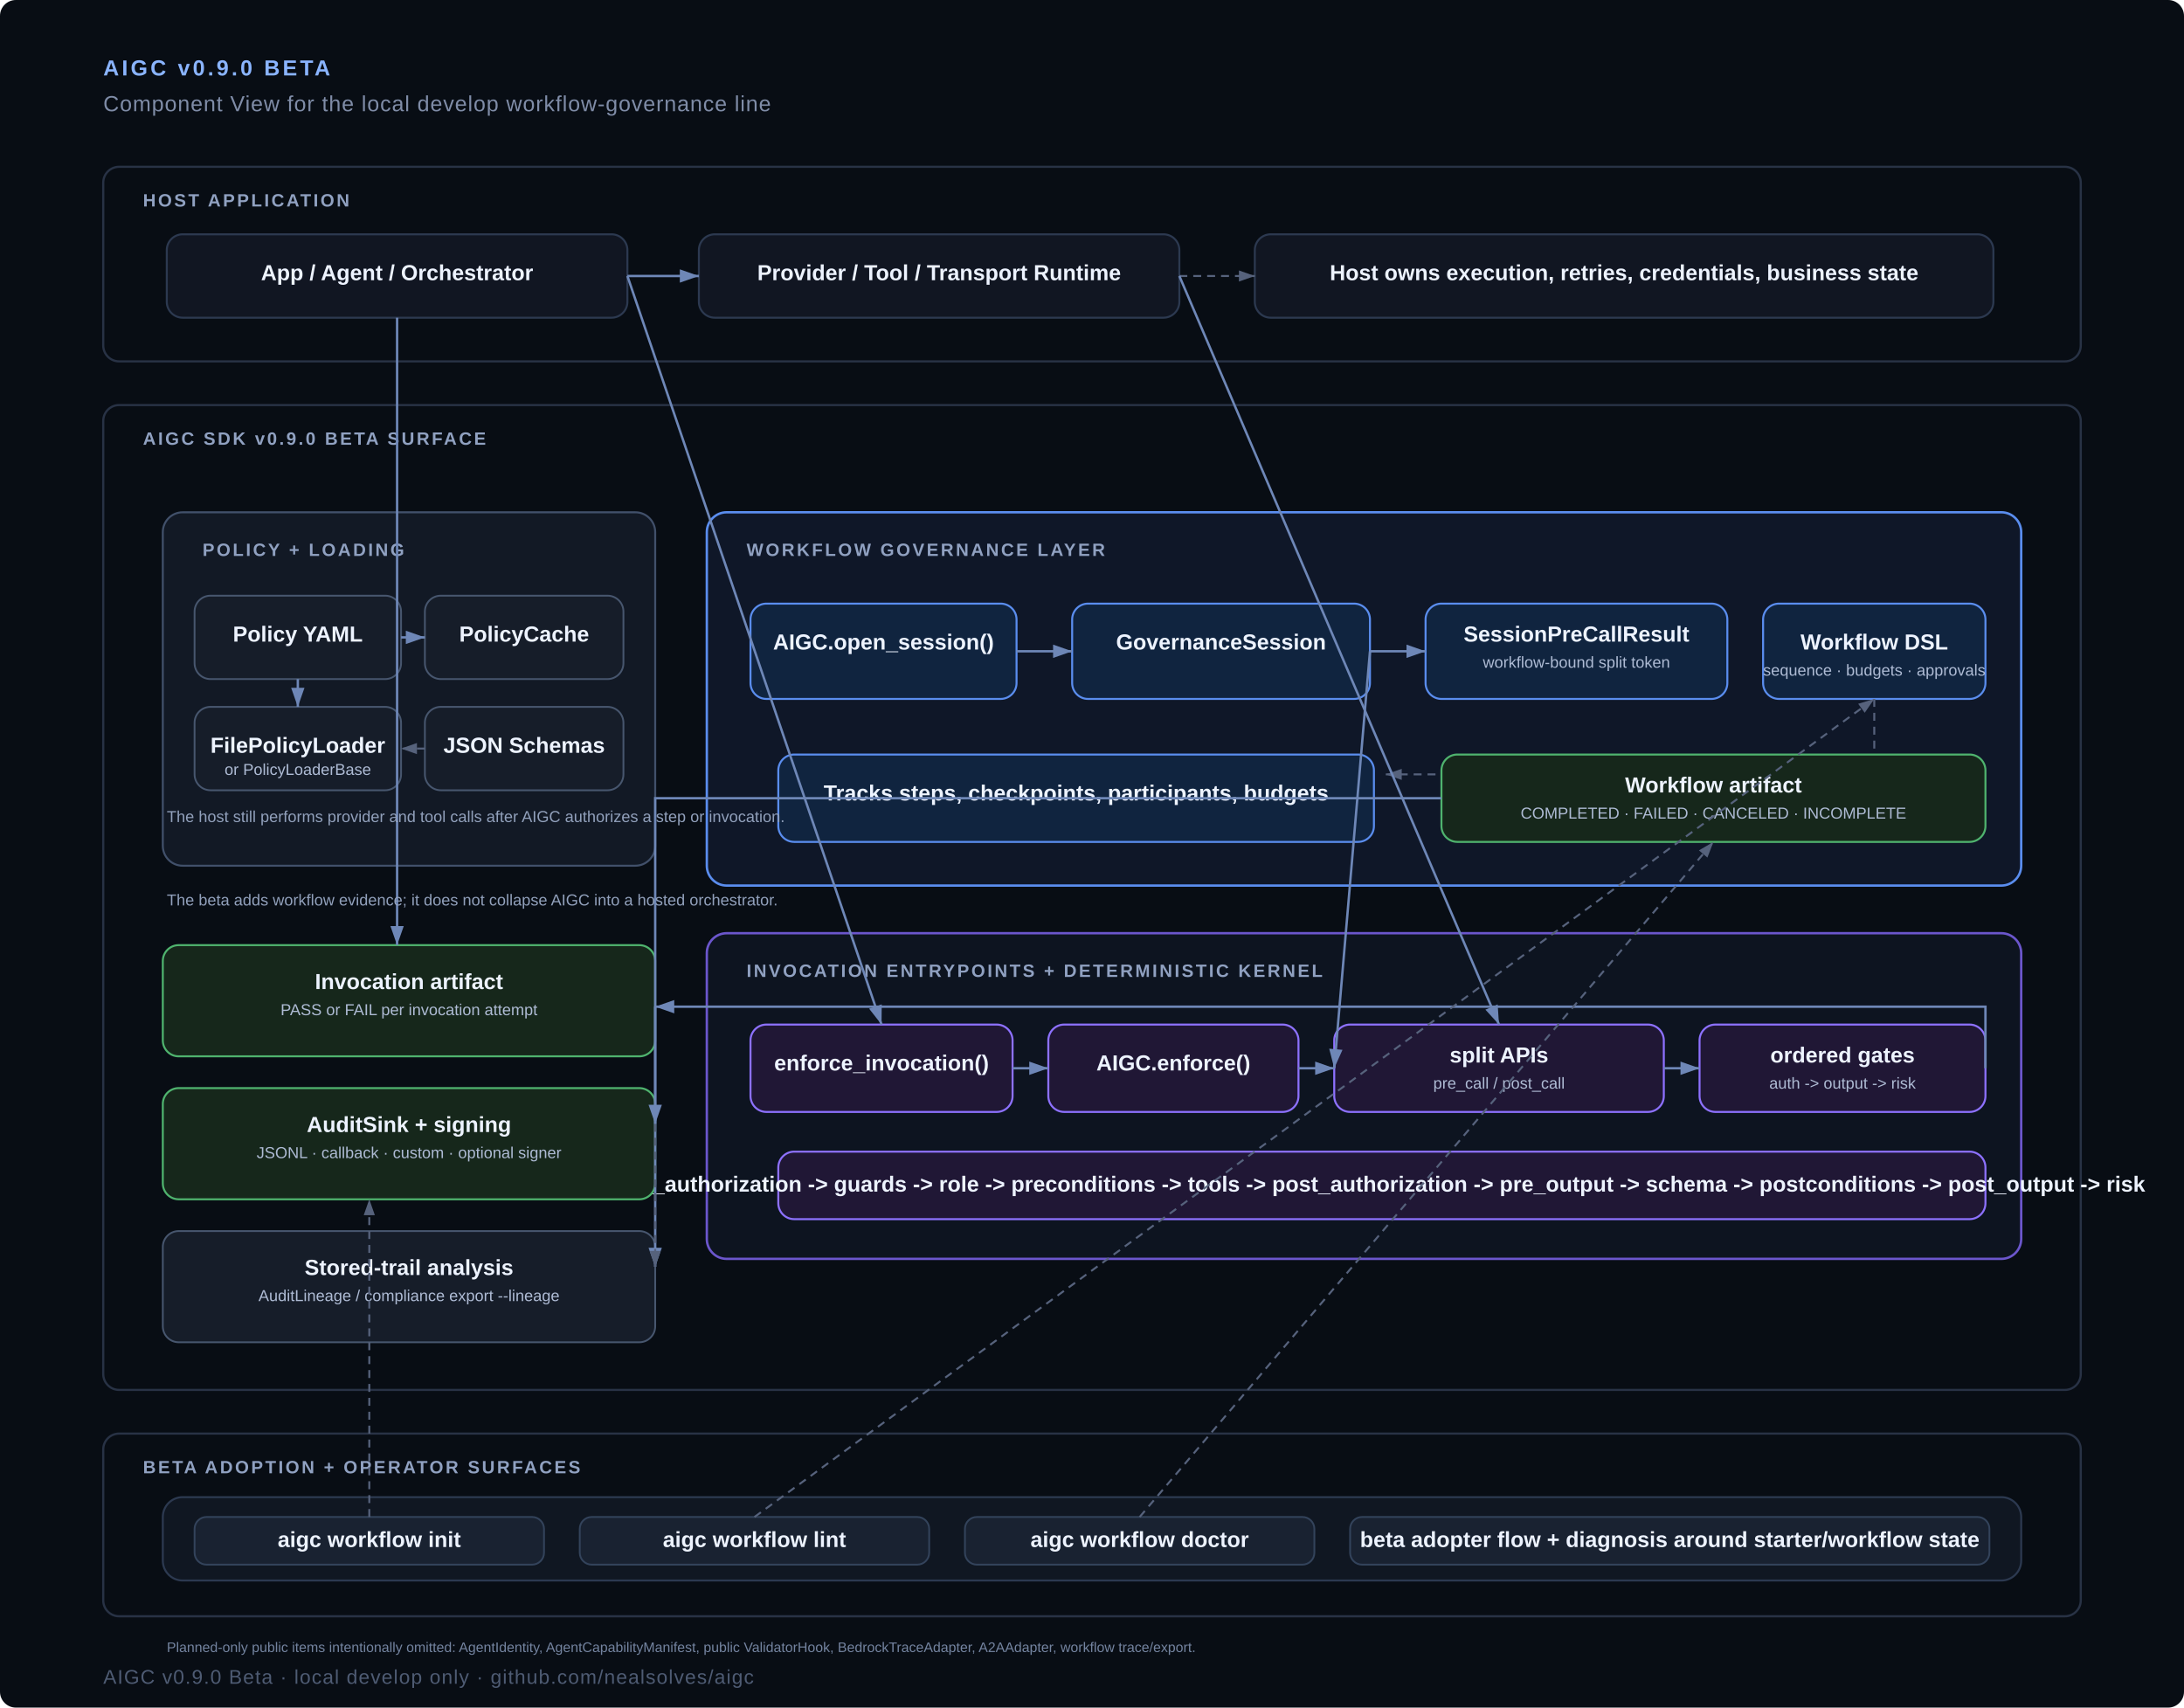
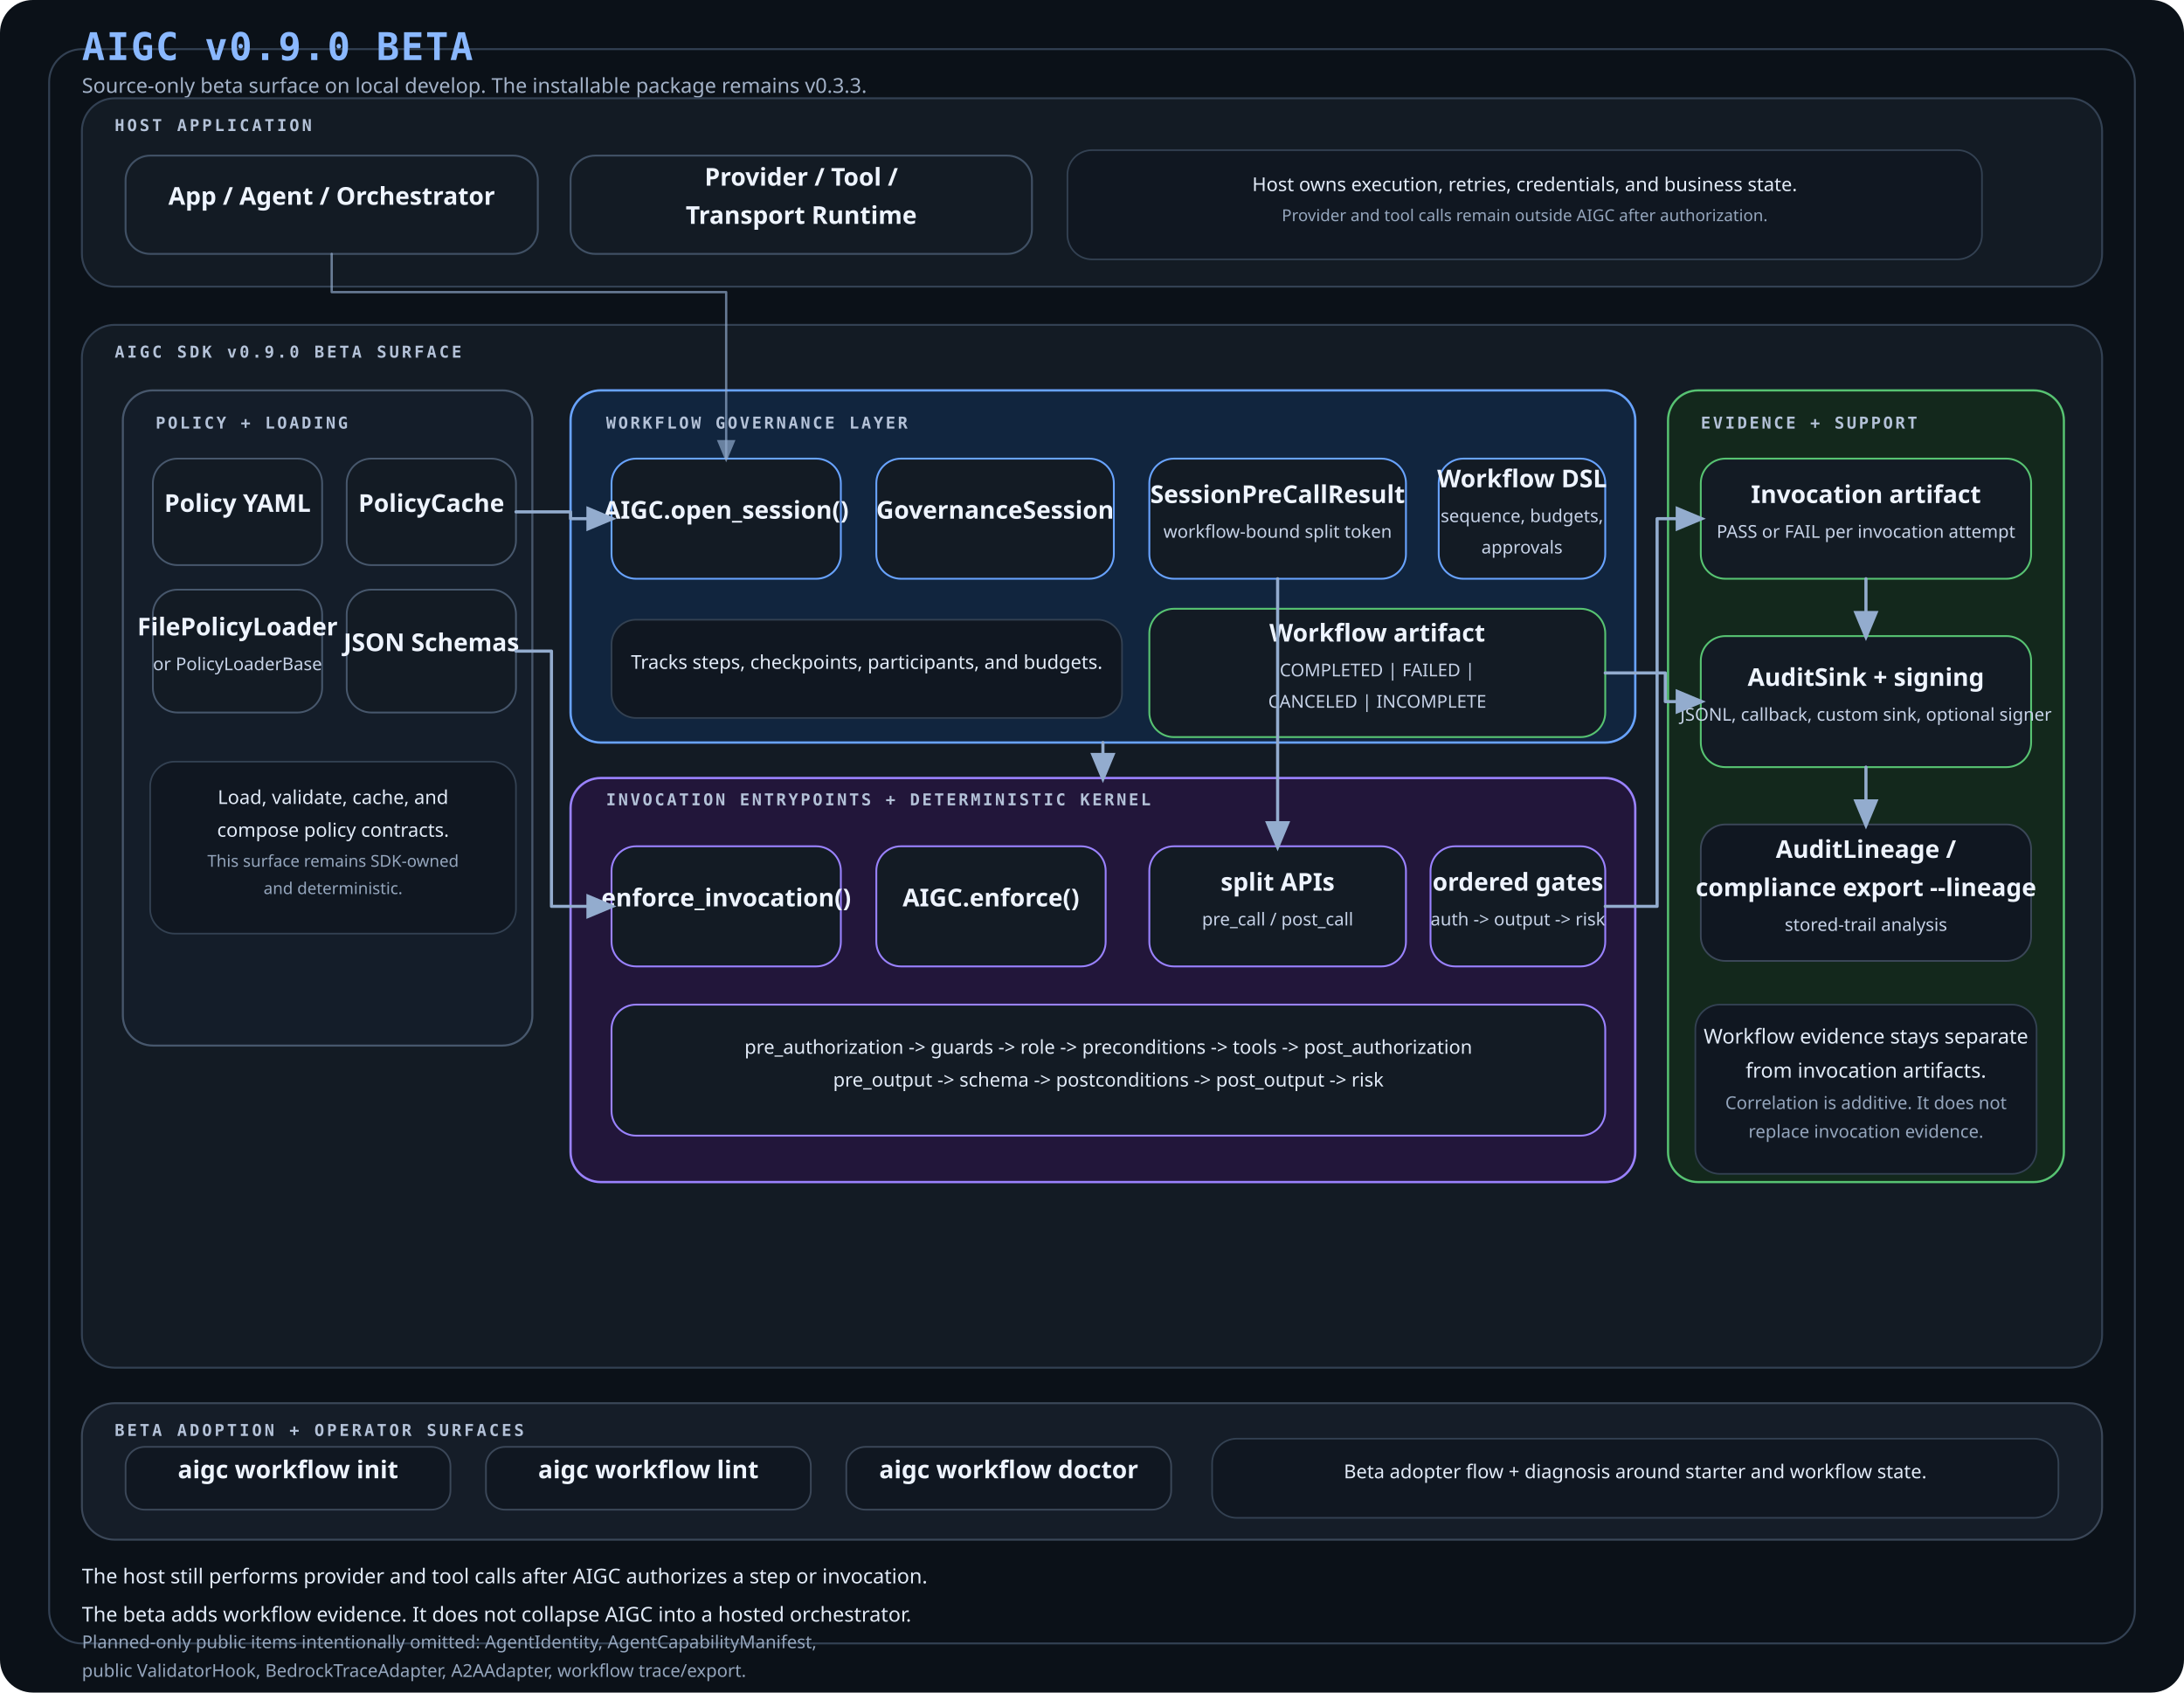
- <svg xmlns="http://www.w3.org/2000/svg" viewBox="0 0 1100 860">
+ <svg xmlns="http://www.w3.org/2000/svg" viewBox="0 0 1600 1240">
  <defs>
    <style>
-       svg { font-family: 'IBM Plex Sans', Arial, sans-serif; }
-       .mono { font-family: 'IBM Plex Mono', 'IBM Plex Sans', Arial, sans-serif; }
-       .title { fill: #8ab4ff; font-size: 11px; font-weight: 700; letter-spacing: 1.4px; }
-       .subtitle { fill: #7f8ca7; font-size: 11px; letter-spacing: 0.4px; }
-       .section { fill: #90a1c1; font-size: 9px; font-weight: 700; letter-spacing: 1.1px; }
-       .label { fill: #edf3ff; font-size: 11px; font-weight: 600; text-anchor: middle; dominant-baseline: middle; }
-       .sub { fill: #aebbd4; font-size: 8px; text-anchor: middle; dominant-baseline: middle; }
-       .note { fill: #91a0bb; font-size: 8px; }
-       .small { fill: #73839f; font-size: 7px; }
-       .frame { fill: none; stroke: #283245; stroke-width: 1.1; }
-       .host { fill: #111622; stroke: #2c3950; stroke-width: 1; }
-       .workflowWrap { fill: #0f1728; stroke: #5a8dee; stroke-width: 1.2; }
-       .policyWrap { fill: #121925; stroke: #41506a; stroke-width: 1; }
-       .kernelWrap { fill: #0d1420; stroke: #6b56cc; stroke-width: 1.2; }
-       .opsWrap { fill: #101722; stroke: #2c3950; stroke-width: 1; }
-       .box { fill: #192231; stroke: #33435b; stroke-width: 0.9; }
-       .boxBlue { fill: #10243f; stroke: #5a8dee; stroke-width: 1; }
-       .boxPurple { fill: #201735; stroke: #8d71ff; stroke-width: 1; }
-       .boxGreen { fill: #16271b; stroke: #4fb36e; stroke-width: 1; }
-       .boxGray { fill: #161d29; stroke: #47566e; stroke-width: 0.9; }
-       .conn { fill: none; stroke: #6e87b7; stroke-width: 1.2; }
-       .connDim { fill: none; stroke: #56627c; stroke-width: 1; stroke-dasharray: 4 3; }
-       .watermark { fill: #4e5b73; font-size: 10px; letter-spacing: 0.5px; }
-     </style>
-     <marker id="arrow" viewBox="0 0 10 7" refX="10" refY="3.5" markerWidth="8" markerHeight="6" orient="auto">
-       <path d="M0 0 L10 3.5 L0 7 z" fill="#6e87b7" />
+   svg {
+     font-family: 'IBM Plex Sans', 'Avenir Next', 'Segoe UI', sans-serif;
+   }
+   .mono {
+     font-family: 'IBM Plex Mono', 'SFMono-Regular', 'Menlo', monospace;
+   }
+   .page-title {
+     fill: #8ab8ff;
+     font-size: 28px;
+     font-weight: 700;
+     letter-spacing: 0.04em;
+   }
+   .page-subtitle {
+     fill: #a3b2c8;
+     font-size: 15px;
+   }
+   .section-tag {
+     fill: #b4c2d8;
+     font-size: 12px;
+     font-weight: 700;
+     letter-spacing: 0.16em;
+   }
+   .panel-title {
+     fill: #b4c2d8;
+     font-size: 12px;
+     font-weight: 700;
+     letter-spacing: 0.14em;
+   }
+   .box-title {
+     fill: #eef4ff;
+     font-size: 18px;
+     font-weight: 600;
+   }
+   .box-sub {
+     fill: #c7d3e8;
+     font-size: 13px;
+     font-weight: 500;
+   }
+   .body {
+     fill: #e2ebf8;
+     font-size: 14px;
+     font-weight: 500;
+   }
+   .body-plus {
+     fill: #e2ebf8;
+     font-size: 15px;
+     font-weight: 500;
+   }
+   .small {
+     fill: #95a6bd;
+     font-size: 12px;
+   }
+   .small-plus {
+     fill: #95a6bd;
+     font-size: 13px;
+   }
+   .footer-note {
+     fill: #e2ebf8;
+     font-size: 14px;
+     font-weight: 500;
+   }
+   .footer-note-lg {
+     fill: #e2ebf8;
+     font-size: 15px;
+     font-weight: 500;
+   }
+   .footer-small {
+     fill: #95a6bd;
+     font-size: 12px;
+   }
+   .footer-small-lg {
+     fill: #95a6bd;
+     font-size: 13px;
+   }
+   .frame {
+     fill: none;
+     stroke: #334153;
+     stroke-width: 1.4;
+   }
+   .band {
+     fill: #131b24;
+     stroke: #334153;
+     stroke-width: 1.4;
+   }
+   .host-box {
+     fill: #131b24;
+     stroke: #405064;
+     stroke-width: 1.4;
+   }
+   .policy-panel {
+     fill: #141d29;
+     stroke: #47576c;
+     stroke-width: 1.5;
+   }
+   .workflow-panel {
+     fill: #11253e;
+     stroke: #68a3ff;
+     stroke-width: 1.7;
+   }
+   .kernel-panel {
+     fill: #22163a;
+     stroke: #9a82ff;
+     stroke-width: 1.7;
+   }
+   .evidence-panel {
+     fill: #13281c;
+     stroke: #57c372;
+     stroke-width: 1.6;
+   }
+   .ops-panel {
+     fill: #151d28;
+     stroke: #3b4758;
+     stroke-width: 1.4;
+   }
+   .adapter-panel {
+     fill: #111826;
+     stroke: #7a8db3;
+     stroke-width: 1.4;
+     stroke-dasharray: 8 7;
+   }
+   .note-box {
+     fill: #101721;
+     stroke: #334152;
+     stroke-width: 1.2;
+   }
+   .node-neutral {
+     fill: #131b24;
+     stroke: #405064;
+     stroke-width: 1.3;
+   }
+   .node-policy {
+     fill: #131b24;
+     stroke: #47576c;
+     stroke-width: 1.3;
+   }
+   .node-workflow {
+     fill: #131b24;
+     stroke: #68a3ff;
+     stroke-width: 1.35;
+   }
+   .node-kernel {
+     fill: #131b24;
+     stroke: #9a82ff;
+     stroke-width: 1.35;
+   }
+   .node-evidence {
+     fill: #131b24;
+     stroke: #57c372;
+     stroke-width: 1.35;
+   }
+   .node-ops {
+     fill: #101721;
+     stroke: #3b4758;
+     stroke-width: 1.25;
+   }
+   .node-adapter {
+     fill: #101721;
+     stroke: #7a8db3;
+     stroke-width: 1.25;
+     stroke-dasharray: 7 6;
+   }
+   .connector {
+     fill: none;
+     stroke: #93acce;
+     stroke-width: 2.3;
+     stroke-linecap: round;
+     stroke-linejoin: round;
+   }
+   .connector-muted {
+     fill: none;
+     stroke: #6a7c94;
+     stroke-width: 2.0;
+     stroke-linecap: round;
+     stroke-linejoin: round;
+     stroke-dasharray: 7 7;
+   }
+   .connector-soft {
+     fill: none;
+     stroke: #93acce;
+     stroke-opacity: 0.68;
+     stroke-width: 1.7;
+     stroke-linecap: round;
+     stroke-linejoin: round;
+   }
+ </style>
+     <marker id="arrow" viewBox="0 0 12 10" refX="10" refY="5" markerWidth="10" markerHeight="8" orient="auto">
+       <path d="M0 0 L12 5 L0 10 z" fill="#93acce" />
    </marker>
-     <marker id="arrowDim" viewBox="0 0 10 7" refX="10" refY="3.5" markerWidth="8" markerHeight="6" orient="auto">
-       <path d="M0 0 L10 3.5 L0 7 z" fill="#56627c" />
+     <marker id="arrow-muted" viewBox="0 0 12 10" refX="10" refY="5" markerWidth="10" markerHeight="8" orient="auto">
+       <path d="M0 0 L12 5 L0 10 z" fill="#6a7c94" />
+     </marker>
+     <marker id="arrow-soft" viewBox="0 0 12 10" refX="10" refY="5" markerWidth="10" markerHeight="8" orient="auto">
+       <path d="M0 0 L12 5 L0 10 z" fill="#93acce" fill-opacity="0.68" />
    </marker>
  </defs>
-   <rect width="1100" height="860" fill="#080d14" rx="8" />
-   <text class="title mono" x="52" y="38">AIGC v0.9.0 BETA</text>
-   <text class="subtitle mono" x="52" y="56">Component View for the local develop workflow-governance line</text>
-   <rect class="frame" x="52" y="84" width="996" height="98" rx="8" />
-   <rect class="frame" x="52" y="204" width="996" height="496" rx="8" />
-   <rect class="frame" x="52" y="722" width="996" height="92" rx="8" />
-   <text class="section mono" x="72" y="104">HOST APPLICATION</text>
-   <text class="section mono" x="72" y="224">AIGC SDK v0.9.0 BETA SURFACE</text>
-   <text class="section mono" x="72" y="742">BETA ADOPTION + OPERATOR SURFACES</text>
-   <rect class="host" x="84" y="118" width="232" height="42" rx="8" />
-   <rect class="host" x="352" y="118" width="242" height="42" rx="8" />
-   <rect class="host" x="632" y="118" width="372" height="42" rx="8" />
-   <text class="label" x="200" y="138">App / Agent / Orchestrator</text>
-   <text class="label" x="473" y="138">Provider / Tool / Transport Runtime</text>
-   <text class="label" x="818" y="138">Host owns execution, retries, credentials, business state</text>
-   <path class="conn" d="M316 139 L352 139" marker-end="url(#arrow)" />
-   <path class="connDim" d="M594 139 L632 139" marker-end="url(#arrowDim)" />
-   <rect class="policyWrap" x="82" y="258" width="248" height="178" rx="10" />
-   <text class="section mono" x="102" y="280">POLICY + LOADING</text>
-   <rect class="boxGray" x="98" y="300" width="104" height="42" rx="8" />
-   <rect class="boxGray" x="214" y="300" width="100" height="42" rx="8" />
-   <rect class="boxGray" x="98" y="356" width="104" height="42" rx="8" />
-   <rect class="boxGray" x="214" y="356" width="100" height="42" rx="8" />
-   <text class="label" x="150" y="320">Policy YAML</text>
-   <text class="label" x="264" y="320">PolicyCache</text>
-   <text class="label" x="150" y="376">FilePolicyLoader</text>
-   <text class="sub" x="150" y="388">or PolicyLoaderBase</text>
-   <text class="label" x="264" y="376">JSON Schemas</text>
-   <path class="conn" d="M202 321 L214 321" marker-end="url(#arrow)" />
-   <path class="conn" d="M150 342 L150 356" marker-end="url(#arrow)" />
-   <path class="connDim" d="M214 377 L202 377" marker-end="url(#arrowDim)" />
-   <rect class="workflowWrap" x="356" y="258" width="662" height="188" rx="10" />
-   <text class="section mono" x="376" y="280">WORKFLOW GOVERNANCE LAYER</text>
-   <rect class="boxBlue" x="378" y="304" width="134" height="48" rx="8" />
-   <rect class="boxBlue" x="540" y="304" width="150" height="48" rx="8" />
-   <rect class="boxBlue" x="718" y="304" width="152" height="48" rx="8" />
-   <rect class="boxBlue" x="888" y="304" width="112" height="48" rx="8" />
-   <text class="label" x="445" y="324">AIGC.open_session()</text>
-   <text class="label" x="615" y="324">GovernanceSession</text>
-   <text class="label" x="794" y="320">SessionPreCallResult</text>
-   <text class="sub" x="794" y="334">workflow-bound split token</text>
-   <text class="label" x="944" y="324">Workflow DSL</text>
-   <text class="sub" x="944" y="338">sequence · budgets · approvals</text>
-   <path class="conn" d="M512 328 L540 328" marker-end="url(#arrow)" />
-   <path class="conn" d="M690 328 L718 328" marker-end="url(#arrow)" />
-   <path class="connDim" d="M944 352 L944 390 L698 390" marker-end="url(#arrowDim)" />
-   <rect class="boxBlue" x="392" y="380" width="300" height="44" rx="8" />
-   <rect class="boxGreen" x="726" y="380" width="274" height="44" rx="8" />
-   <text class="label" x="542" y="400">Tracks steps, checkpoints, participants, budgets</text>
-   <text class="label" x="863" y="396">Workflow artifact</text>
-   <text class="sub" x="863" y="410">COMPLETED · FAILED · CANCELED · INCOMPLETE</text>
-   <rect class="kernelWrap" x="356" y="470" width="662" height="164" rx="10" />
-   <text class="section mono" x="376" y="492">INVOCATION ENTRYPOINTS + DETERMINISTIC KERNEL</text>
-   <rect class="boxPurple" x="378" y="516" width="132" height="44" rx="8" />
-   <rect class="boxPurple" x="528" y="516" width="126" height="44" rx="8" />
-   <rect class="boxPurple" x="672" y="516" width="166" height="44" rx="8" />
-   <rect class="boxPurple" x="856" y="516" width="144" height="44" rx="8" />
-   <text class="label" x="444" y="536">enforce_invocation()</text>
-   <text class="label" x="591" y="536">AIGC.enforce()</text>
-   <text class="label" x="755" y="532">split APIs</text>
-   <text class="sub" x="755" y="546">pre_call / post_call</text>
-   <text class="label" x="928" y="532">ordered gates</text>
-   <text class="sub" x="928" y="546">auth -&gt; output -&gt; risk</text>
-   <path class="conn" d="M510 538 L528 538" marker-end="url(#arrow)" />
-   <path class="conn" d="M654 538 L672 538" marker-end="url(#arrow)" />
-   <path class="conn" d="M838 538 L856 538" marker-end="url(#arrow)" />
-   <rect class="boxPurple" x="392" y="580" width="608" height="34" rx="8" />
-   <text class="label" x="696" y="597">pre_authorization -&gt; guards -&gt; role -&gt; preconditions -&gt; tools -&gt; post_authorization -&gt; pre_output -&gt; schema -&gt; postconditions -&gt; post_output -&gt; risk</text>
-   <rect class="boxGreen" x="82" y="476" width="248" height="56" rx="8" />
-   <rect class="boxGreen" x="82" y="548" width="248" height="56" rx="8" />
-   <rect class="boxGray" x="82" y="620" width="248" height="56" rx="8" />
-   <text class="label" x="206" y="495">Invocation artifact</text>
-   <text class="sub" x="206" y="509">PASS or FAIL per invocation attempt</text>
-   <text class="label" x="206" y="567">AuditSink + signing</text>
-   <text class="sub" x="206" y="581">JSONL · callback · custom · optional signer</text>
-   <text class="label" x="206" y="639">Stored-trail analysis</text>
-   <text class="sub" x="206" y="653">AuditLineage / compliance export --lineage</text>
-   <path class="conn" d="M200 160 L200 476" marker-end="url(#arrow)" />
-   <path class="conn" d="M316 139 L444 516" marker-end="url(#arrow)" />
-   <path class="conn" d="M594 139 L755 516" marker-end="url(#arrow)" />
-   <path class="conn" d="M690 328 L672 538" marker-end="url(#arrow)" />
-   <path class="conn" d="M1000 538 L1000 507 L330 507" marker-end="url(#arrow)" />
-   <path class="conn" d="M330 507 L330 566" marker-end="url(#arrow)" />
-   <path class="conn" d="M726 402 L330 402 L330 638" marker-end="url(#arrow)" />
-   <path class="connDim" d="M330 566 L330 638" marker-end="url(#arrowDim)" />
-   <rect class="opsWrap" x="82" y="754" width="936" height="42" rx="10" />
-   <rect class="box" x="98" y="764" width="176" height="24" rx="6" />
-   <rect class="box" x="292" y="764" width="176" height="24" rx="6" />
-   <rect class="box" x="486" y="764" width="176" height="24" rx="6" />
-   <rect class="box" x="680" y="764" width="322" height="24" rx="6" />
-   <text class="label" x="186" y="776">aigc workflow init</text>
-   <text class="label" x="380" y="776">aigc workflow lint</text>
-   <text class="label" x="574" y="776">aigc workflow doctor</text>
-   <text class="label" x="841" y="776">beta adopter flow + diagnosis around starter/workflow state</text>
-   <path class="connDim" d="M186 764 L186 604" marker-end="url(#arrowDim)" />
-   <path class="connDim" d="M380 764 L944 352" marker-end="url(#arrowDim)" />
-   <path class="connDim" d="M574 764 L863 424" marker-end="url(#arrowDim)" />
-   <text class="note mono" x="84" y="414">The host still performs provider and tool calls after AIGC authorizes a step or invocation.</text>
-   <text class="note mono" x="84" y="456">The beta adds workflow evidence; it does not collapse AIGC into a hosted orchestrator.</text>
-   <text class="small mono" x="84" y="832">Planned-only public items intentionally omitted: AgentIdentity, AgentCapabilityManifest, public ValidatorHook, BedrockTraceAdapter, A2AAdapter, workflow trace/export.</text>
-   <text class="watermark mono" x="52" y="848">AIGC v0.9.0 Beta · local develop only · github.com/nealsolves/aigc</text>
+   <rect width="1600" height="1240" fill="#0b1118" rx="24" />
+   <rect x="36" y="36" width="1528" height="1168" class="frame" rx="24" />
+   <text class="page-title mono" x="60" y="44">AIGC v0.9.0 BETA</text>
+   <text class="page-subtitle" x="60" y="68">Source-only beta surface on local develop. The installable package remains v0.3.3.</text>
+   <rect x="60" y="72" width="1480" height="138" rx="24" class="band" />
+   <text class="section-tag mono" x="84" y="96">HOST APPLICATION</text>
+   <rect x="92" y="114" width="302" height="72" rx="18" class="host-box" />
+   <text class="box-title" x="243" y="150.0" text-anchor="middle">App / Agent / Orchestrator</text>
+   <rect x="418" y="114" width="338" height="72" rx="18" class="host-box" />
+   <text class="box-title" x="587" y="136.0" text-anchor="middle">Provider / Tool /</text>
+   <text class="box-title" x="587" y="164.0" text-anchor="middle">Transport Runtime</text>
+   <rect x="782" y="110" width="670" height="80" rx="18" class="note-box" />
+   <text class="body" x="1117" y="140.0" text-anchor="middle">Host owns execution, retries, credentials, and business state.</text>
+   <text class="small" x="1117" y="162.0" text-anchor="middle">Provider and tool calls remain outside AIGC after authorization.</text>
+   <rect x="60" y="238" width="1480" height="764" rx="24" class="band" />
+   <text class="section-tag mono" x="84" y="262">AIGC SDK v0.9.0 BETA SURFACE</text>
+   <rect x="90" y="286" width="300" height="480" rx="22" class="policy-panel" />
+   <text class="panel-title mono" x="114" y="314">POLICY + LOADING</text>
+   <rect x="418" y="286" width="780" height="258" rx="22" class="workflow-panel" />
+   <text class="panel-title mono" x="444" y="314">WORKFLOW GOVERNANCE LAYER</text>
+   <rect x="418" y="570" width="780" height="296" rx="22" class="kernel-panel" />
+   <text class="panel-title mono" x="444" y="590">INVOCATION ENTRYPOINTS + DETERMINISTIC KERNEL</text>
+   <rect x="1222" y="286" width="290" height="580" rx="22" class="evidence-panel" />
+   <text class="panel-title mono" x="1246" y="314">EVIDENCE + SUPPORT</text>
+   <rect x="112" y="336" width="124" height="78" rx="18" class="node-policy" />
+   <text class="box-title" x="174" y="375.0" text-anchor="middle">Policy YAML</text>
+   <rect x="254" y="336" width="124" height="78" rx="18" class="node-policy" />
+   <text class="box-title" x="316" y="375.0" text-anchor="middle">PolicyCache</text>
+   <rect x="112" y="432" width="124" height="90" rx="18" class="node-policy" />
+   <text class="box-title" x="174" y="465.5" text-anchor="middle">FilePolicyLoader</text>
+   <text class="box-sub" x="174" y="491.0" text-anchor="middle">or PolicyLoaderBase</text>
+   <rect x="254" y="432" width="124" height="90" rx="18" class="node-policy" />
+   <text class="box-title" x="316" y="477.0" text-anchor="middle">JSON Schemas</text>
+   <rect x="110" y="558" width="268" height="126" rx="18" class="note-box" />
+   <text class="body" x="244" y="589.0" text-anchor="middle">Load, validate, cache, and</text>
+   <text class="body" x="244" y="613.0" text-anchor="middle">compose policy contracts.</text>
+   <text class="small" x="244" y="635.0" text-anchor="middle">This surface remains SDK-owned</text>
+   <text class="small" x="244" y="655.0" text-anchor="middle">and deterministic.</text>
+   <rect x="448" y="336" width="168" height="88" rx="18" class="node-workflow" />
+   <text class="box-title" x="532" y="380.0" text-anchor="middle">AIGC.open_session()</text>
+   <rect x="642" y="336" width="174" height="88" rx="18" class="node-workflow" />
+   <text class="box-title" x="729" y="380.0" text-anchor="middle">GovernanceSession</text>
+   <rect x="842" y="336" width="188" height="88" rx="18" class="node-workflow" />
+   <text class="box-title" x="936" y="368.5" text-anchor="middle">SessionPreCallResult</text>
+   <text class="box-sub" x="936" y="394.0" text-anchor="middle">workflow-bound split token</text>
+   <rect x="1054" y="336" width="122" height="88" rx="18" class="node-workflow" />
+   <text class="box-title" x="1115" y="357.0" text-anchor="middle">Workflow DSL</text>
+   <text class="box-sub" x="1115" y="382.5" text-anchor="middle">sequence, budgets,</text>
+   <text class="box-sub" x="1115" y="405.5" text-anchor="middle">approvals</text>
+   <rect x="448" y="454" width="374" height="72" rx="18" class="note-box" />
+   <text class="body" x="635" y="490.0" text-anchor="middle">Tracks steps, checkpoints, participants, and budgets.</text>
+   <rect x="842" y="446" width="334" height="94" rx="18" class="node-evidence" />
+   <text class="box-title" x="1009" y="470.0" text-anchor="middle">Workflow artifact</text>
+   <text class="box-sub" x="1009" y="495.5" text-anchor="middle">COMPLETED | FAILED |</text>
+   <text class="box-sub" x="1009" y="518.5" text-anchor="middle">CANCELED | INCOMPLETE</text>
+   <rect x="448" y="620" width="168" height="88" rx="18" class="node-kernel" />
+   <text class="box-title" x="532" y="664.0" text-anchor="middle">enforce_invocation()</text>
+   <rect x="642" y="620" width="168" height="88" rx="18" class="node-kernel" />
+   <text class="box-title" x="726" y="664.0" text-anchor="middle">AIGC.enforce()</text>
+   <rect x="842" y="620" width="188" height="88" rx="18" class="node-kernel" />
+   <text class="box-title" x="936" y="652.5" text-anchor="middle">split APIs</text>
+   <text class="box-sub" x="936" y="678.0" text-anchor="middle">pre_call / post_call</text>
+   <rect x="1048" y="620" width="128" height="88" rx="18" class="node-kernel" />
+   <text class="box-title" x="1112" y="652.5" text-anchor="middle">ordered gates</text>
+   <text class="box-sub" x="1112" y="678.0" text-anchor="middle">auth -&gt; output -&gt; risk</text>
+   <rect x="448" y="736" width="728" height="96" rx="18" class="node-kernel" />
+   <text class="body" x="812" y="772.0" text-anchor="middle">pre_authorization -&gt; guards -&gt; role -&gt; preconditions -&gt; tools -&gt; post_authorization</text>
+   <text class="body" x="812" y="796.0" text-anchor="middle">pre_output -&gt; schema -&gt; postconditions -&gt; post_output -&gt; risk</text>
+   <rect x="1246" y="336" width="242" height="88" rx="18" class="node-evidence" />
+   <text class="box-title" x="1367" y="368.5" text-anchor="middle">Invocation artifact</text>
+   <text class="box-sub" x="1367" y="394.0" text-anchor="middle">PASS or FAIL per invocation attempt</text>
+   <rect x="1246" y="466" width="242" height="96" rx="18" class="node-evidence" />
+   <text class="box-title" x="1367" y="502.5" text-anchor="middle">AuditSink + signing</text>
+   <text class="box-sub" x="1367" y="528.0" text-anchor="middle">JSONL, callback, custom sink, optional signer</text>
+   <rect x="1246" y="604" width="242" height="100" rx="18" class="node-ops" />
+   <text class="box-title" x="1367" y="628.5" text-anchor="middle">AuditLineage /</text>
+   <text class="box-title" x="1367" y="656.5" text-anchor="middle">compliance export --lineage</text>
+   <text class="box-sub" x="1367" y="682.0" text-anchor="middle">stored-trail analysis</text>
+   <rect x="1242" y="736" width="250" height="124" rx="18" class="note-box" />
+   <text class="body-plus" x="1367" y="764.5" text-anchor="middle">Workflow evidence stays separate</text>
+   <text class="body-plus" x="1367" y="789.5" text-anchor="middle">from invocation artifacts.</text>
+   <text class="small-plus" x="1367" y="812.5" text-anchor="middle">Correlation is additive. It does not</text>
+   <text class="small-plus" x="1367" y="833.5" text-anchor="middle">replace invocation evidence.</text>
+   <rect x="60" y="1028" width="1480" height="100" rx="24" class="ops-panel" />
+   <text class="section-tag mono" x="84" y="1052">BETA ADOPTION + OPERATOR SURFACES</text>
+   <rect x="92" y="1060" width="238" height="46" rx="14" class="node-ops" />
+   <text class="box-title" x="211" y="1083.0" text-anchor="middle">aigc workflow init</text>
+   <rect x="356" y="1060" width="238" height="46" rx="14" class="node-ops" />
+   <text class="box-title" x="475" y="1083.0" text-anchor="middle">aigc workflow lint</text>
+   <rect x="620" y="1060" width="238" height="46" rx="14" class="node-ops" />
+   <text class="box-title" x="739" y="1083.0" text-anchor="middle">aigc workflow doctor</text>
+   <rect x="888" y="1054" width="620" height="58" rx="18" class="note-box" />
+   <text class="body" x="1198" y="1083.0" text-anchor="middle">Beta adopter flow + diagnosis around starter and workflow state.</text>
+   <path class="connector-soft" d="M243 186 V214 H532 V336" marker-end="url(#arrow-soft)" />
+   <path class="connector" d="M378 375 H418 V380 H448" marker-end="url(#arrow)" />
+   <path class="connector" d="M378 477 H404 V664 H448" marker-end="url(#arrow)" />
+   <path class="connector" d="M808 544 V570" marker-end="url(#arrow)" />
+   <path class="connector" d="M936 424 V620" marker-end="url(#arrow)" />
+   <path class="connector" d="M1176 493 H1220 V514 H1246" marker-end="url(#arrow)" />
+   <path class="connector" d="M1176 664 H1214 V380 H1246" marker-end="url(#arrow)" />
+   <path class="connector" d="M1367 424 V466" marker-end="url(#arrow)" />
+   <path class="connector" d="M1367 562 V604" marker-end="url(#arrow)" />
+   <text class="footer-note-lg" x="60" y="1160.0" text-anchor="start">The host still performs provider and tool calls after AIGC authorizes a step or invocation.</text>
+   <text class="footer-note-lg" x="60" y="1188.0" text-anchor="start">The beta adds workflow evidence. It does not collapse AIGC into a hosted orchestrator.</text>
+   <text class="footer-small-lg" x="60" y="1207.5" text-anchor="start">Planned-only public items intentionally omitted: AgentIdentity, AgentCapabilityManifest,</text>
+   <text class="footer-small-lg" x="60" y="1228.5" text-anchor="start">public ValidatorHook, BedrockTraceAdapter, A2AAdapter, workflow trace/export.</text>
</svg>
